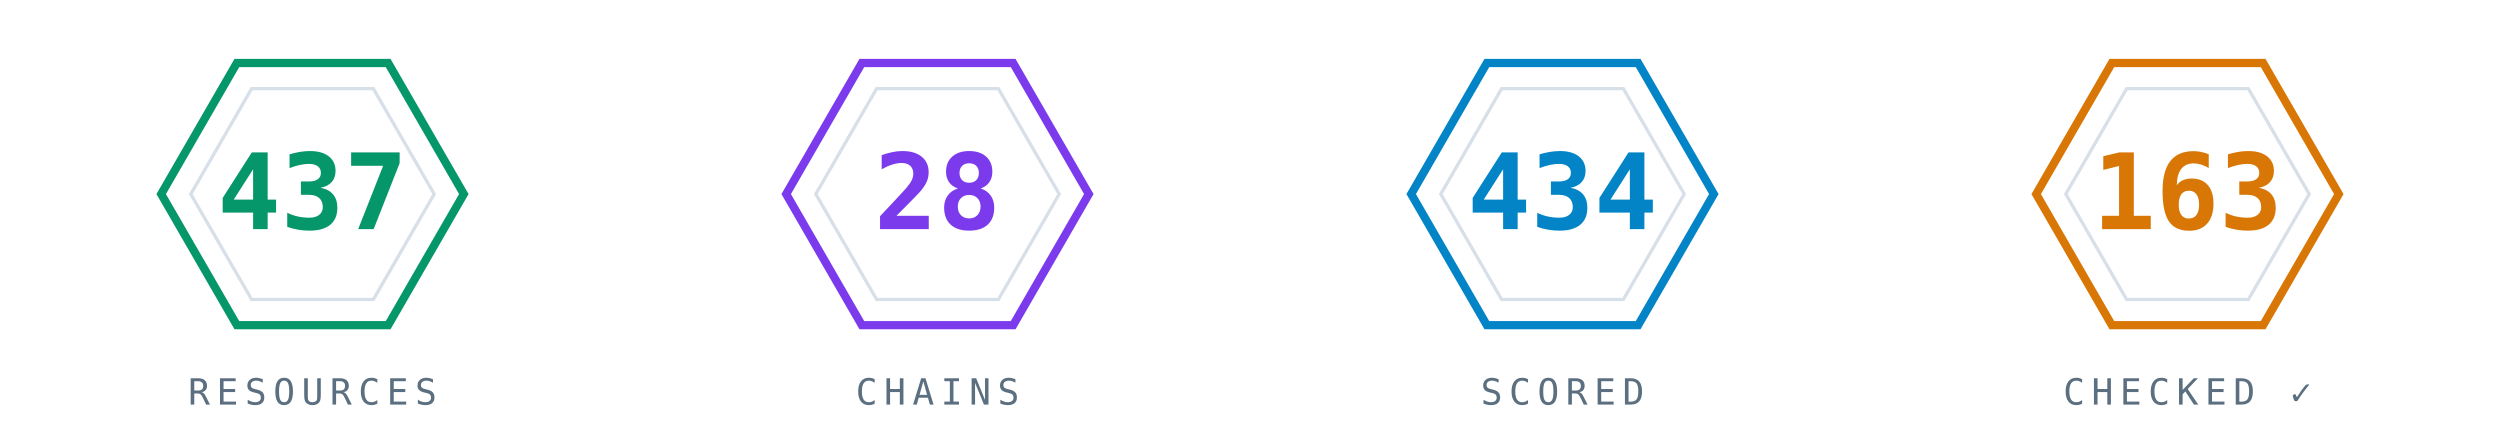
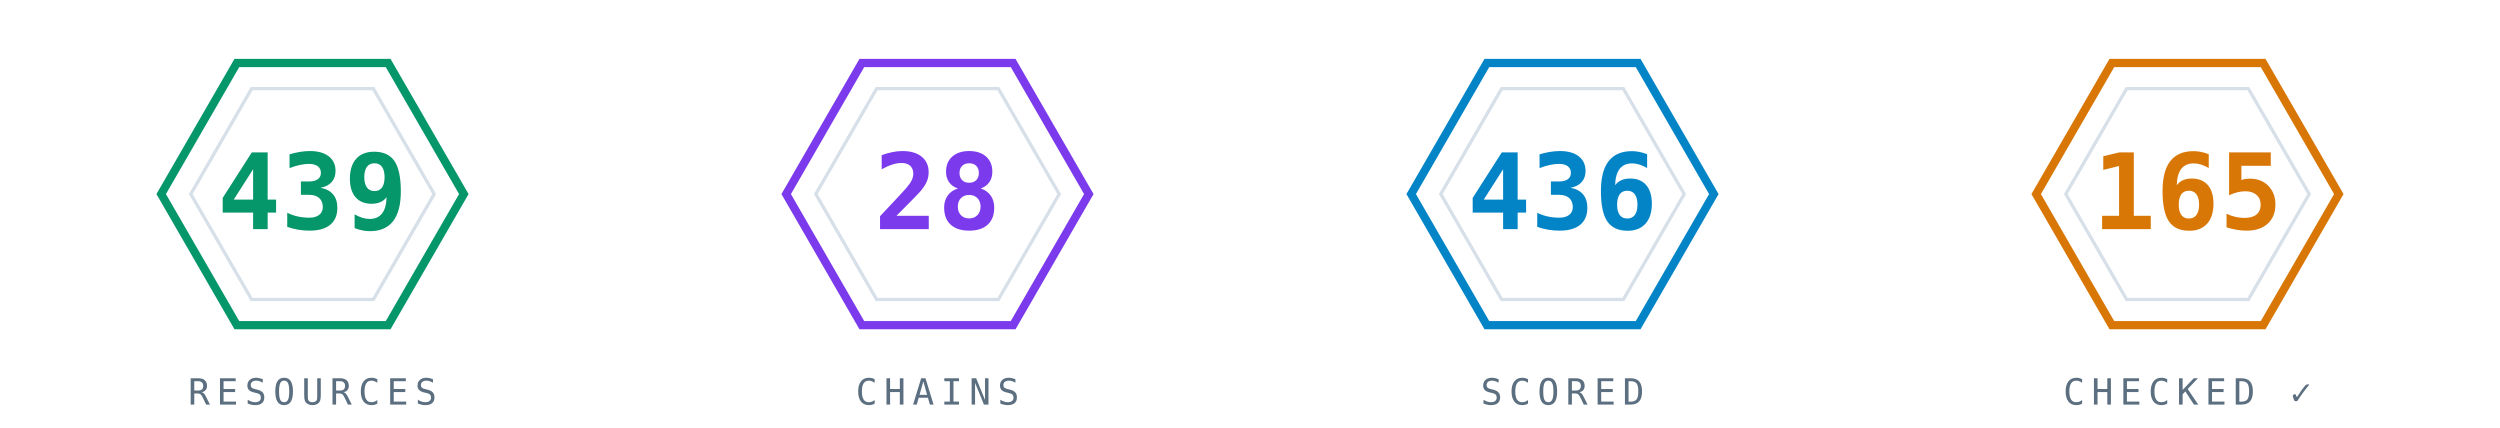
- <svg xmlns="http://www.w3.org/2000/svg" width="1520" height="260" viewBox="0 0 1520 260" role="img" aria-label="437 resources, 28 chains, 434 scored, 163 independently checked">
+ <svg xmlns="http://www.w3.org/2000/svg" width="1520" height="260" viewBox="0 0 1520 260" role="img" aria-label="439 resources, 28 chains, 436 scored, 165 independently checked">
  <g>
    <path d="M98.0 118.0 L144.0 38.3 L236.0 38.3 L282.0 118.0 L236.0 197.7 L144.0 197.7 Z" fill="none" stroke="#059669" stroke-width="5" />
    <path d="M116.0 118.0 L153.0 53.9 L227.0 53.9 L264.0 118.0 L227.0 182.1 L153.0 182.1 Z" fill="none" stroke="#d7e0e8" stroke-width="2" />
-     <text x="190" y="139.333" text-anchor="middle" font-family="ui-monospace, SFMono-Regular, Menlo, monospace" font-size="64" font-weight="700" fill="#059669">437</text>
+     <text x="190" y="139.333" text-anchor="middle" font-family="ui-monospace, SFMono-Regular, Menlo, monospace" font-size="64" font-weight="700" fill="#059669">439</text>
    <text x="190" y="246" text-anchor="middle" font-family="ui-monospace, SFMono-Regular, Menlo, monospace" font-size="22" letter-spacing="4" fill="#5b6f80">RESOURCES</text>
  </g>
  <g>
    <path d="M478.0 118.0 L524.0 38.3 L616.0 38.3 L662.0 118.0 L616.0 197.7 L524.0 197.7 Z" fill="none" stroke="#7c3aed" stroke-width="5" />
    <path d="M496.0 118.0 L533.0 53.9 L607.0 53.9 L644.0 118.0 L607.0 182.1 L533.0 182.1 Z" fill="none" stroke="#d7e0e8" stroke-width="2" />
    <text x="570" y="139.333" text-anchor="middle" font-family="ui-monospace, SFMono-Regular, Menlo, monospace" font-size="64" font-weight="700" fill="#7c3aed">28</text>
    <text x="570" y="246" text-anchor="middle" font-family="ui-monospace, SFMono-Regular, Menlo, monospace" font-size="22" letter-spacing="4" fill="#5b6f80">CHAINS</text>
  </g>
  <g>
    <path d="M858.0 118.0 L904.0 38.3 L996.0 38.3 L1042.0 118.0 L996.0 197.7 L904.0 197.7 Z" fill="none" stroke="#0284c7" stroke-width="5" />
    <path d="M876.0 118.0 L913.0 53.9 L987.0 53.9 L1024.0 118.0 L987.0 182.1 L913.0 182.1 Z" fill="none" stroke="#d7e0e8" stroke-width="2" />
-     <text x="950" y="139.333" text-anchor="middle" font-family="ui-monospace, SFMono-Regular, Menlo, monospace" font-size="64" font-weight="700" fill="#0284c7">434</text>
+     <text x="950" y="139.333" text-anchor="middle" font-family="ui-monospace, SFMono-Regular, Menlo, monospace" font-size="64" font-weight="700" fill="#0284c7">436</text>
    <text x="950" y="246" text-anchor="middle" font-family="ui-monospace, SFMono-Regular, Menlo, monospace" font-size="22" letter-spacing="4" fill="#5b6f80">SCORED</text>
  </g>
  <g>
    <path d="M1238.0 118.0 L1284.0 38.3 L1376.0 38.3 L1422.0 118.0 L1376.0 197.7 L1284.0 197.7 Z" fill="none" stroke="#d97706" stroke-width="5" />
    <path d="M1256.0 118.0 L1293.0 53.9 L1367.0 53.9 L1404.0 118.0 L1367.0 182.1 L1293.0 182.1 Z" fill="none" stroke="#d7e0e8" stroke-width="2" />
-     <text x="1330" y="139.333" text-anchor="middle" font-family="ui-monospace, SFMono-Regular, Menlo, monospace" font-size="64" font-weight="700" fill="#d97706">163</text>
+     <text x="1330" y="139.333" text-anchor="middle" font-family="ui-monospace, SFMono-Regular, Menlo, monospace" font-size="64" font-weight="700" fill="#d97706">165</text>
    <text x="1330" y="246" text-anchor="middle" font-family="ui-monospace, SFMono-Regular, Menlo, monospace" font-size="22" letter-spacing="4" fill="#5b6f80">CHECKED ✓</text>
  </g>
</svg>
